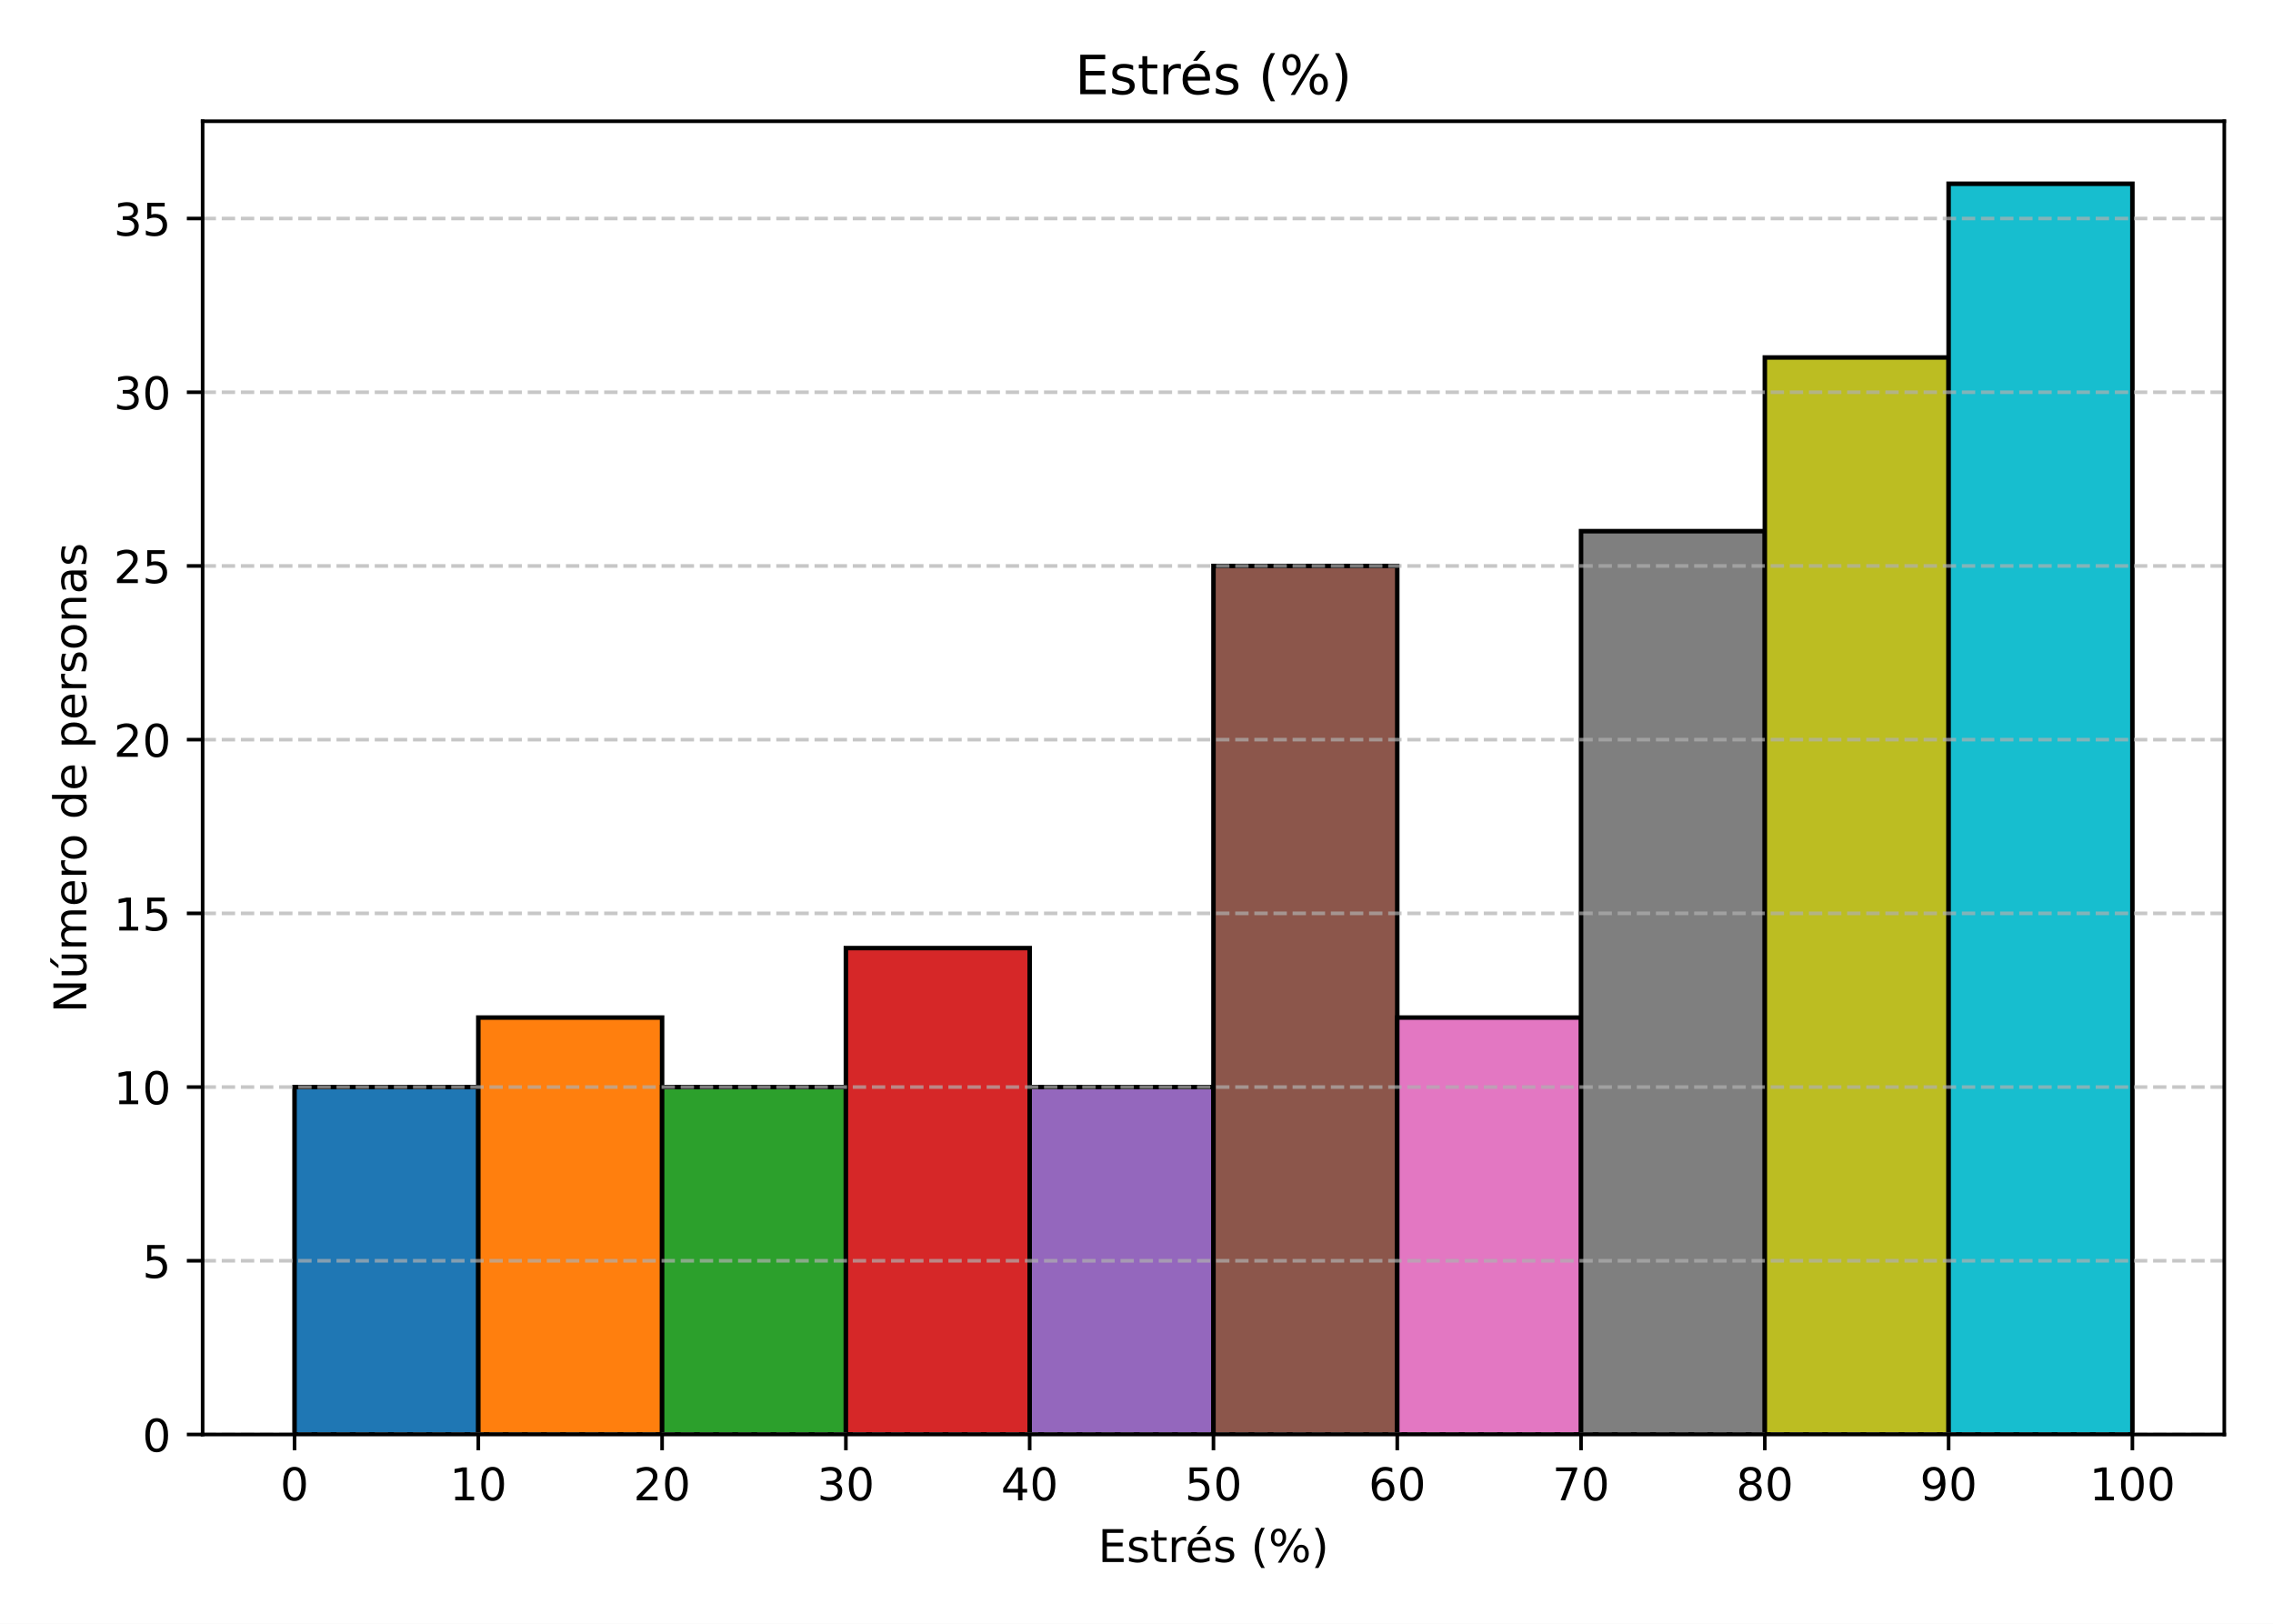
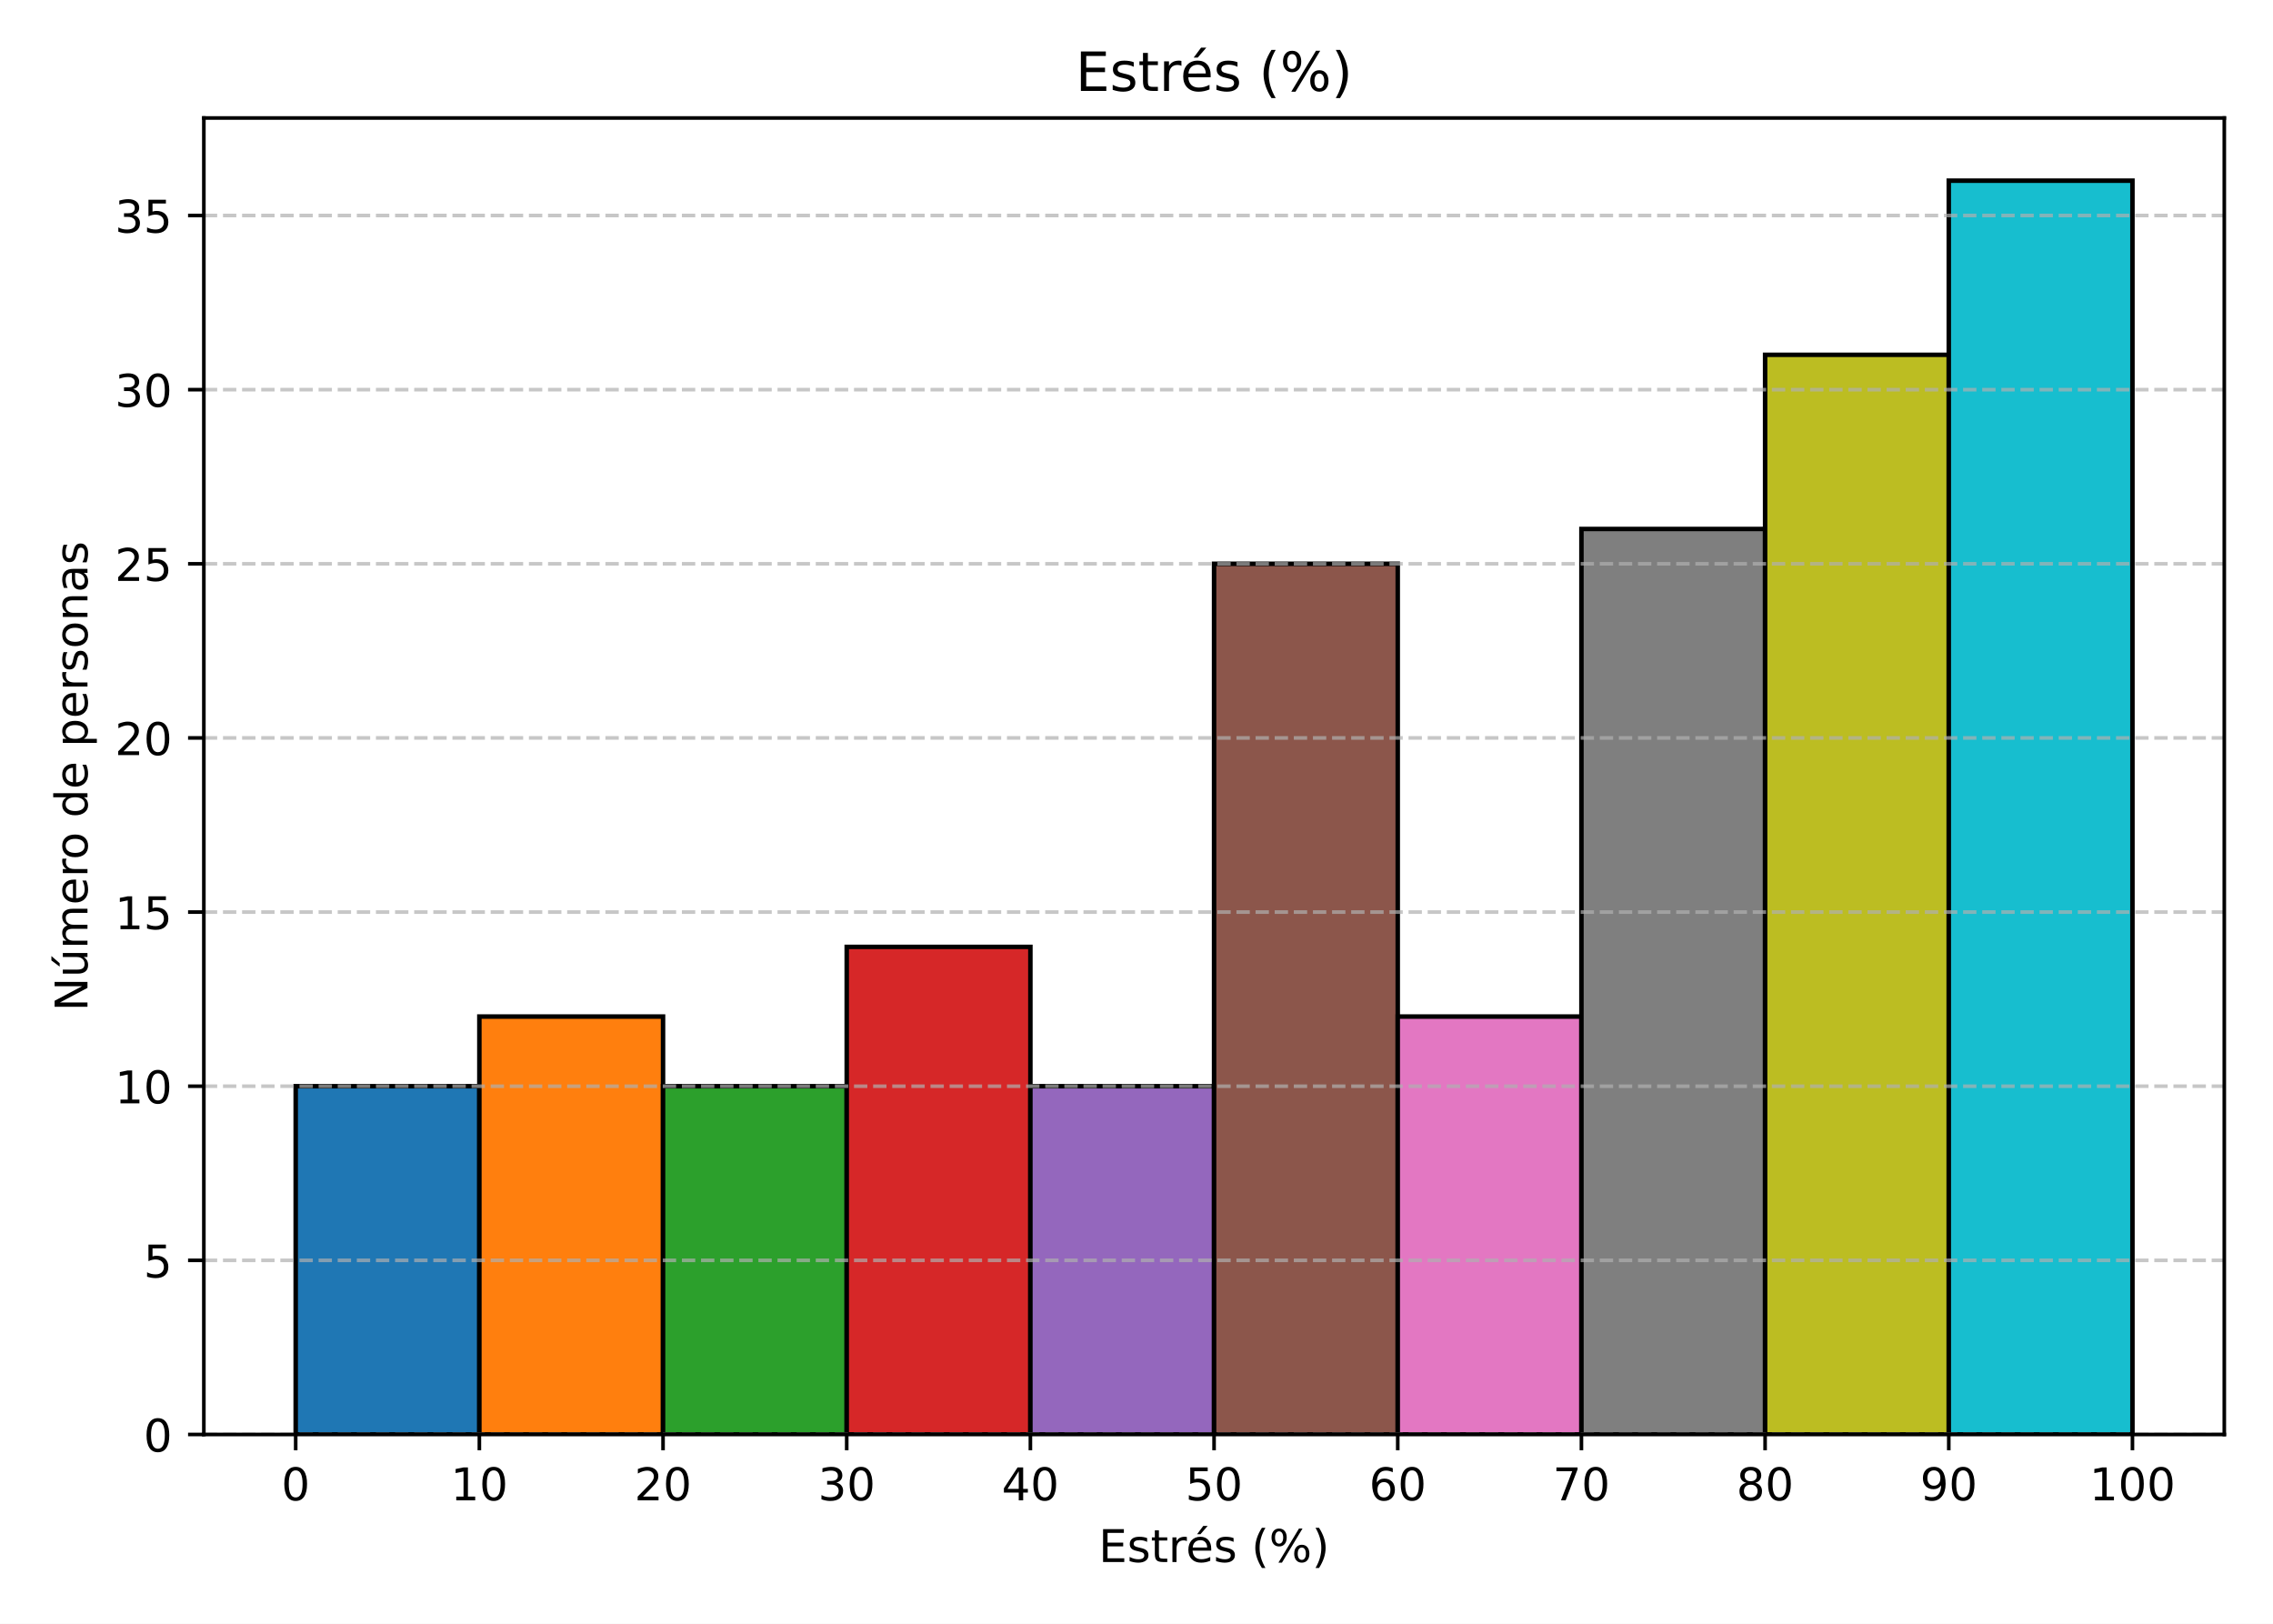
<svg xmlns="http://www.w3.org/2000/svg" xmlns:xlink="http://www.w3.org/1999/xlink" width="504pt" height="360pt" viewBox="0 0 504 360" version="1.1">
  <defs>
    <style type="text/css">*{stroke-linejoin: round; stroke-linecap: butt}</style>
  </defs>
  <g id="figure_1">
    <g id="patch_1">
      <path d="M 0 360  L 504 360  L 504 0  L 0 0  z " style="fill: #ffffff" />
    </g>
    <g id="axes_1">
      <g id="patch_2">
-         <path d="M 44.93 318.04  L 493.2 318.04  L 493.2 26.88  L 44.93 26.88  z " style="fill: #ffffff" />
+         <path d="M 45.2 318.04  L 493.2 318.04  L 493.2 26.16  L 45.2 26.16  z " style="fill: #ffffff" />
      </g>
      <g id="patch_3">
-         <path d="M 65.306 318.04  L 106.058 318.04  L 106.058 241.014  L 65.306 241.014  z " clip-path="url(#p847add28f1)" style="fill: #1f77b4; stroke: #000000; stroke-linejoin: miter" />
+         <path d="M 65.564 318.04  L 106.291 318.04  L 106.291 240.823  L 65.564 240.823  z " clip-path="url(#p41a5445c07)" style="fill: #1f77b4; stroke: #000000; stroke-linejoin: miter" />
      </g>
      <g id="patch_4">
-         <path d="M 106.058 318.04  L 146.81 318.04  L 146.81 225.608  L 106.058 225.608  z " clip-path="url(#p847add28f1)" style="fill: #ff7f0e; stroke: #000000; stroke-linejoin: miter" />
+         <path d="M 106.291 318.04  L 147.018 318.04  L 147.018 225.38  L 106.291 225.38  z " clip-path="url(#p41a5445c07)" style="fill: #ff7f0e; stroke: #000000; stroke-linejoin: miter" />
      </g>
      <g id="patch_5">
-         <path d="M 146.81 318.04  L 187.561 318.04  L 187.561 241.014  L 146.81 241.014  z " clip-path="url(#p847add28f1)" style="fill: #2ca02c; stroke: #000000; stroke-linejoin: miter" />
+         <path d="M 147.018 318.04  L 187.745 318.04  L 187.745 240.823  L 147.018 240.823  z " clip-path="url(#p41a5445c07)" style="fill: #2ca02c; stroke: #000000; stroke-linejoin: miter" />
      </g>
      <g id="patch_6">
-         <path d="M 187.561 318.04  L 228.313 318.04  L 228.313 210.203  L 187.561 210.203  z " clip-path="url(#p847add28f1)" style="fill: #d62728; stroke: #000000; stroke-linejoin: miter" />
+         <path d="M 187.745 318.04  L 228.473 318.04  L 228.473 209.936  L 187.745 209.936  z " clip-path="url(#p41a5445c07)" style="fill: #d62728; stroke: #000000; stroke-linejoin: miter" />
      </g>
      <g id="patch_7">
-         <path d="M 228.313 318.04  L 269.065 318.04  L 269.065 241.014  L 228.313 241.014  z " clip-path="url(#p847add28f1)" style="fill: #9467bd; stroke: #000000; stroke-linejoin: miter" />
+         <path d="M 228.473 318.04  L 269.2 318.04  L 269.2 240.823  L 228.473 240.823  z " clip-path="url(#p41a5445c07)" style="fill: #9467bd; stroke: #000000; stroke-linejoin: miter" />
      </g>
      <g id="patch_8">
-         <path d="M 269.065 318.04  L 309.817 318.04  L 309.817 125.474  L 269.065 125.474  z " clip-path="url(#p847add28f1)" style="fill: #8c564b; stroke: #000000; stroke-linejoin: miter" />
+         <path d="M 269.2 318.04  L 309.927 318.04  L 309.927 124.998  L 269.2 124.998  z " clip-path="url(#p41a5445c07)" style="fill: #8c564b; stroke: #000000; stroke-linejoin: miter" />
      </g>
      <g id="patch_9">
-         <path d="M 309.817 318.04  L 350.569 318.04  L 350.569 225.608  L 309.817 225.608  z " clip-path="url(#p847add28f1)" style="fill: #e377c2; stroke: #000000; stroke-linejoin: miter" />
+         <path d="M 309.927 318.04  L 350.655 318.04  L 350.655 225.38  L 309.927 225.38  z " clip-path="url(#p41a5445c07)" style="fill: #e377c2; stroke: #000000; stroke-linejoin: miter" />
      </g>
      <g id="patch_10">
-         <path d="M 350.569 318.04  L 391.32 318.04  L 391.32 117.771  L 350.569 117.771  z " clip-path="url(#p847add28f1)" style="fill: #7f7f7f; stroke: #000000; stroke-linejoin: miter" />
+         <path d="M 350.655 318.04  L 391.382 318.04  L 391.382 117.276  L 350.655 117.276  z " clip-path="url(#p41a5445c07)" style="fill: #7f7f7f; stroke: #000000; stroke-linejoin: miter" />
      </g>
      <g id="patch_11">
-         <path d="M 391.32 318.04  L 432.072 318.04  L 432.072 79.258  L 391.32 79.258  z " clip-path="url(#p847add28f1)" style="fill: #bcbd22; stroke: #000000; stroke-linejoin: miter" />
+         <path d="M 391.382 318.04  L 432.109 318.04  L 432.109 78.668  L 391.382 78.668  z " clip-path="url(#p41a5445c07)" style="fill: #bcbd22; stroke: #000000; stroke-linejoin: miter" />
      </g>
      <g id="patch_12">
-         <path d="M 432.072 318.04  L 472.824 318.04  L 472.824 40.745  L 432.072 40.745  z " clip-path="url(#p847add28f1)" style="fill: #17becf; stroke: #000000; stroke-linejoin: miter" />
+         <path d="M 432.109 318.04  L 472.836 318.04  L 472.836 40.059  L 432.109 40.059  z " clip-path="url(#p41a5445c07)" style="fill: #17becf; stroke: #000000; stroke-linejoin: miter" />
      </g>
      <g id="matplotlib.axis_1">
        <g id="xtick_1">
          <g id="line2d_1">
            <defs>
-               <path id="m9e6d6c3e31" d="M 0 0  L 0 3.5  " style="stroke: #000000; stroke-width: 0.8" />
+               <path id="mbd2d513975" d="M 0 0  L 0 3.5  " style="stroke: #000000; stroke-width: 0.8" />
            </defs>
            <g>
-               <use xlink:href="#m9e6d6c3e31" x="65.306" y="318.04" style="stroke: #000000; stroke-width: 0.8" />
+               <use xlink:href="#mbd2d513975" x="65.564" y="318.04" style="stroke: #000000; stroke-width: 0.8" />
            </g>
          </g>
          <g id="text_1">
-             <g transform="translate(62.12466 332.6384) scale(0.1 -0.1)">
+             <g transform="translate(62.38239 332.6384) scale(0.1 -0.1)">
              <defs>
                <path id="DejaVuSans-30" d="M 2034 4250  Q 1547 4250 1301 3770  Q 1056 3291 1056 2328  Q 1056 1369 1301 889  Q 1547 409 2034 409  Q 2525 409 2770 889  Q 3016 1369 3016 2328  Q 3016 3291 2770 3770  Q 2525 4250 2034 4250  z M 2034 4750  Q 2819 4750 3233 4129  Q 3647 3509 3647 2328  Q 3647 1150 3233 529  Q 2819 -91 2034 -91  Q 1250 -91 836 529  Q 422 1150 422 2328  Q 422 3509 836 4129  Q 1250 4750 2034 4750  z " transform="scale(0.015625)" />
              </defs>
              <use xlink:href="#DejaVuSans-30" />
            </g>
          </g>
        </g>
        <g id="xtick_2">
          <g id="line2d_2">
            <g>
-               <use xlink:href="#m9e6d6c3e31" x="106.058" y="318.04" style="stroke: #000000; stroke-width: 0.8" />
+               <use xlink:href="#mbd2d513975" x="106.291" y="318.04" style="stroke: #000000; stroke-width: 0.8" />
            </g>
          </g>
          <g id="text_2">
-             <g transform="translate(99.69523 332.6384) scale(0.1 -0.1)">
+             <g transform="translate(99.92841 332.6384) scale(0.1 -0.1)">
              <defs>
                <path id="DejaVuSans-31" d="M 794 531  L 1825 531  L 1825 4091  L 703 3866  L 703 4441  L 1819 4666  L 2450 4666  L 2450 531  L 3481 531  L 3481 0  L 794 0  L 794 531  z " transform="scale(0.015625)" />
              </defs>
              <use xlink:href="#DejaVuSans-31" />
-               <use xlink:href="#DejaVuSans-30" transform="translate(63.62305 0)" />
+               <use xlink:href="#DejaVuSans-30" x="63.623" />
            </g>
          </g>
        </g>
        <g id="xtick_3">
          <g id="line2d_3">
            <g>
-               <use xlink:href="#m9e6d6c3e31" x="146.81" y="318.04" style="stroke: #000000; stroke-width: 0.8" />
+               <use xlink:href="#mbd2d513975" x="147.018" y="318.04" style="stroke: #000000; stroke-width: 0.8" />
            </g>
          </g>
          <g id="text_3">
-             <g transform="translate(140.447 332.6384) scale(0.1 -0.1)">
+             <g transform="translate(140.6557 332.6384) scale(0.1 -0.1)">
              <defs>
                <path id="DejaVuSans-32" d="M 1228 531  L 3431 531  L 3431 0  L 469 0  L 469 531  Q 828 903 1448 1529  Q 2069 2156 2228 2338  Q 2531 2678 2651 2914  Q 2772 3150 2772 3378  Q 2772 3750 2511 3984  Q 2250 4219 1831 4219  Q 1534 4219 1204 4116  Q 875 4013 500 3803  L 500 4441  Q 881 4594 1212 4672  Q 1544 4750 1819 4750  Q 2544 4750 2975 4387  Q 3406 4025 3406 3419  Q 3406 3131 3298 2873  Q 3191 2616 2906 2266  Q 2828 2175 2409 1742  Q 1991 1309 1228 531  z " transform="scale(0.015625)" />
              </defs>
              <use xlink:href="#DejaVuSans-32" />
-               <use xlink:href="#DejaVuSans-30" transform="translate(63.62305 0)" />
+               <use xlink:href="#DejaVuSans-30" x="63.623" />
            </g>
          </g>
        </g>
        <g id="xtick_4">
          <g id="line2d_4">
            <g>
-               <use xlink:href="#m9e6d6c3e31" x="187.561" y="318.04" style="stroke: #000000; stroke-width: 0.8" />
+               <use xlink:href="#mbd2d513975" x="187.745" y="318.04" style="stroke: #000000; stroke-width: 0.8" />
            </g>
          </g>
          <g id="text_4">
-             <g transform="translate(181.1989 332.6384) scale(0.1 -0.1)">
+             <g transform="translate(181.383 332.6384) scale(0.1 -0.1)">
              <defs>
                <path id="DejaVuSans-33" d="M 2597 2516  Q 3050 2419 3304 2112  Q 3559 1806 3559 1356  Q 3559 666 3084 287  Q 2609 -91 1734 -91  Q 1441 -91 1130 -33  Q 819 25 488 141  L 488 750  Q 750 597 1062 519  Q 1375 441 1716 441  Q 2309 441 2620 675  Q 2931 909 2931 1356  Q 2931 1769 2642 2001  Q 2353 2234 1838 2234  L 1294 2234  L 1294 2753  L 1863 2753  Q 2328 2753 2575 2939  Q 2822 3125 2822 3475  Q 2822 3834 2567 4026  Q 2313 4219 1838 4219  Q 1578 4219 1281 4162  Q 984 4106 628 3988  L 628 4550  Q 988 4650 1302 4700  Q 1616 4750 1894 4750  Q 2613 4750 3031 4423  Q 3450 4097 3450 3541  Q 3450 3153 3228 2886  Q 3006 2619 2597 2516  z " transform="scale(0.015625)" />
              </defs>
              <use xlink:href="#DejaVuSans-33" />
-               <use xlink:href="#DejaVuSans-30" transform="translate(63.62305 0)" />
+               <use xlink:href="#DejaVuSans-30" x="63.623" />
            </g>
          </g>
        </g>
        <g id="xtick_5">
          <g id="line2d_5">
            <g>
-               <use xlink:href="#m9e6d6c3e31" x="228.313" y="318.04" style="stroke: #000000; stroke-width: 0.8" />
+               <use xlink:href="#mbd2d513975" x="228.473" y="318.04" style="stroke: #000000; stroke-width: 0.8" />
            </g>
          </g>
          <g id="text_5">
-             <g transform="translate(221.9507 332.6384) scale(0.1 -0.1)">
+             <g transform="translate(222.1102 332.6384) scale(0.1 -0.1)">
              <defs>
                <path id="DejaVuSans-34" d="M 2419 4116  L 825 1625  L 2419 1625  L 2419 4116  z M 2253 4666  L 3047 4666  L 3047 1625  L 3713 1625  L 3713 1100  L 3047 1100  L 3047 0  L 2419 0  L 2419 1100  L 313 1100  L 313 1709  L 2253 4666  z " transform="scale(0.015625)" />
              </defs>
              <use xlink:href="#DejaVuSans-34" />
-               <use xlink:href="#DejaVuSans-30" transform="translate(63.62305 0)" />
+               <use xlink:href="#DejaVuSans-30" x="63.623" />
            </g>
          </g>
        </g>
        <g id="xtick_6">
          <g id="line2d_6">
            <g>
-               <use xlink:href="#m9e6d6c3e31" x="269.065" y="318.04" style="stroke: #000000; stroke-width: 0.8" />
+               <use xlink:href="#mbd2d513975" x="269.2" y="318.04" style="stroke: #000000; stroke-width: 0.8" />
            </g>
          </g>
          <g id="text_6">
-             <g transform="translate(262.7025 332.6384) scale(0.1 -0.1)">
+             <g transform="translate(262.8375 332.6384) scale(0.1 -0.1)">
              <defs>
                <path id="DejaVuSans-35" d="M 691 4666  L 3169 4666  L 3169 4134  L 1269 4134  L 1269 2991  Q 1406 3038 1543 3061  Q 1681 3084 1819 3084  Q 2600 3084 3056 2656  Q 3513 2228 3513 1497  Q 3513 744 3044 326  Q 2575 -91 1722 -91  Q 1428 -91 1123 -41  Q 819 9 494 109  L 494 744  Q 775 591 1075 516  Q 1375 441 1709 441  Q 2250 441 2565 725  Q 2881 1009 2881 1497  Q 2881 1984 2565 2268  Q 2250 2553 1709 2553  Q 1456 2553 1204 2497  Q 953 2441 691 2322  L 691 4666  z " transform="scale(0.015625)" />
              </defs>
              <use xlink:href="#DejaVuSans-35" />
-               <use xlink:href="#DejaVuSans-30" transform="translate(63.62305 0)" />
+               <use xlink:href="#DejaVuSans-30" x="63.623" />
            </g>
          </g>
        </g>
        <g id="xtick_7">
          <g id="line2d_7">
            <g>
-               <use xlink:href="#m9e6d6c3e31" x="309.817" y="318.04" style="stroke: #000000; stroke-width: 0.8" />
+               <use xlink:href="#mbd2d513975" x="309.927" y="318.04" style="stroke: #000000; stroke-width: 0.8" />
            </g>
          </g>
          <g id="text_7">
-             <g transform="translate(303.4543 332.6384) scale(0.1 -0.1)">
+             <g transform="translate(303.5648 332.6384) scale(0.1 -0.1)">
              <defs>
                <path id="DejaVuSans-36" d="M 2113 2584  Q 1688 2584 1439 2293  Q 1191 2003 1191 1497  Q 1191 994 1439 701  Q 1688 409 2113 409  Q 2538 409 2786 701  Q 3034 994 3034 1497  Q 3034 2003 2786 2293  Q 2538 2584 2113 2584  z M 3366 4563  L 3366 3988  Q 3128 4100 2886 4159  Q 2644 4219 2406 4219  Q 1781 4219 1451 3797  Q 1122 3375 1075 2522  Q 1259 2794 1537 2939  Q 1816 3084 2150 3084  Q 2853 3084 3261 2657  Q 3669 2231 3669 1497  Q 3669 778 3244 343  Q 2819 -91 2113 -91  Q 1303 -91 875 529  Q 447 1150 447 2328  Q 447 3434 972 4092  Q 1497 4750 2381 4750  Q 2619 4750 2861 4703  Q 3103 4656 3366 4563  z " transform="scale(0.015625)" />
              </defs>
              <use xlink:href="#DejaVuSans-36" />
-               <use xlink:href="#DejaVuSans-30" transform="translate(63.62305 0)" />
+               <use xlink:href="#DejaVuSans-30" x="63.623" />
            </g>
          </g>
        </g>
        <g id="xtick_8">
          <g id="line2d_8">
            <g>
-               <use xlink:href="#m9e6d6c3e31" x="350.569" y="318.04" style="stroke: #000000; stroke-width: 0.8" />
+               <use xlink:href="#mbd2d513975" x="350.655" y="318.04" style="stroke: #000000; stroke-width: 0.8" />
            </g>
          </g>
          <g id="text_8">
-             <g transform="translate(344.2061 332.6384) scale(0.1 -0.1)">
+             <g transform="translate(344.292 332.6384) scale(0.1 -0.1)">
              <defs>
                <path id="DejaVuSans-37" d="M 525 4666  L 3525 4666  L 3525 4397  L 1831 0  L 1172 0  L 2766 4134  L 525 4134  L 525 4666  z " transform="scale(0.015625)" />
              </defs>
              <use xlink:href="#DejaVuSans-37" />
-               <use xlink:href="#DejaVuSans-30" transform="translate(63.62305 0)" />
+               <use xlink:href="#DejaVuSans-30" x="63.623" />
            </g>
          </g>
        </g>
        <g id="xtick_9">
          <g id="line2d_9">
            <g>
-               <use xlink:href="#m9e6d6c3e31" x="391.32" y="318.04" style="stroke: #000000; stroke-width: 0.8" />
+               <use xlink:href="#mbd2d513975" x="391.382" y="318.04" style="stroke: #000000; stroke-width: 0.8" />
            </g>
          </g>
          <g id="text_9">
-             <g transform="translate(384.958 332.6384) scale(0.1 -0.1)">
+             <g transform="translate(385.0193 332.6384) scale(0.1 -0.1)">
              <defs>
                <path id="DejaVuSans-38" d="M 2034 2216  Q 1584 2216 1326 1975  Q 1069 1734 1069 1313  Q 1069 891 1326 650  Q 1584 409 2034 409  Q 2484 409 2743 651  Q 3003 894 3003 1313  Q 3003 1734 2745 1975  Q 2488 2216 2034 2216  z M 1403 2484  Q 997 2584 770 2862  Q 544 3141 544 3541  Q 544 4100 942 4425  Q 1341 4750 2034 4750  Q 2731 4750 3128 4425  Q 3525 4100 3525 3541  Q 3525 3141 3298 2862  Q 3072 2584 2669 2484  Q 3125 2378 3379 2068  Q 3634 1759 3634 1313  Q 3634 634 3220 271  Q 2806 -91 2034 -91  Q 1263 -91 848 271  Q 434 634 434 1313  Q 434 1759 690 2068  Q 947 2378 1403 2484  z M 1172 3481  Q 1172 3119 1398 2916  Q 1625 2713 2034 2713  Q 2441 2713 2670 2916  Q 2900 3119 2900 3481  Q 2900 3844 2670 4047  Q 2441 4250 2034 4250  Q 1625 4250 1398 4047  Q 1172 3844 1172 3481  z " transform="scale(0.015625)" />
              </defs>
              <use xlink:href="#DejaVuSans-38" />
-               <use xlink:href="#DejaVuSans-30" transform="translate(63.62305 0)" />
+               <use xlink:href="#DejaVuSans-30" x="63.623" />
            </g>
          </g>
        </g>
        <g id="xtick_10">
          <g id="line2d_10">
            <g>
-               <use xlink:href="#m9e6d6c3e31" x="432.072" y="318.04" style="stroke: #000000; stroke-width: 0.8" />
+               <use xlink:href="#mbd2d513975" x="432.109" y="318.04" style="stroke: #000000; stroke-width: 0.8" />
            </g>
          </g>
          <g id="text_10">
-             <g transform="translate(425.7098 332.6384) scale(0.1 -0.1)">
+             <g transform="translate(425.7466 332.6384) scale(0.1 -0.1)">
              <defs>
                <path id="DejaVuSans-39" d="M 703 97  L 703 672  Q 941 559 1184 500  Q 1428 441 1663 441  Q 2288 441 2617 861  Q 2947 1281 2994 2138  Q 2813 1869 2534 1725  Q 2256 1581 1919 1581  Q 1219 1581 811 2004  Q 403 2428 403 3163  Q 403 3881 828 4315  Q 1253 4750 1959 4750  Q 2769 4750 3195 4129  Q 3622 3509 3622 2328  Q 3622 1225 3098 567  Q 2575 -91 1691 -91  Q 1453 -91 1209 -44  Q 966 3 703 97  z M 1959 2075  Q 2384 2075 2632 2365  Q 2881 2656 2881 3163  Q 2881 3666 2632 3958  Q 2384 4250 1959 4250  Q 1534 4250 1286 3958  Q 1038 3666 1038 3163  Q 1038 2656 1286 2365  Q 1534 2075 1959 2075  z " transform="scale(0.015625)" />
              </defs>
              <use xlink:href="#DejaVuSans-39" />
-               <use xlink:href="#DejaVuSans-30" transform="translate(63.62305 0)" />
+               <use xlink:href="#DejaVuSans-30" x="63.623" />
            </g>
          </g>
        </g>
        <g id="xtick_11">
          <g id="line2d_11">
            <g>
-               <use xlink:href="#m9e6d6c3e31" x="472.824" y="318.04" style="stroke: #000000; stroke-width: 0.8" />
+               <use xlink:href="#mbd2d513975" x="472.836" y="318.04" style="stroke: #000000; stroke-width: 0.8" />
            </g>
          </g>
          <g id="text_11">
-             <g transform="translate(463.2803 332.6384) scale(0.1 -0.1)">
+             <g transform="translate(463.2926 332.6384) scale(0.1 -0.1)">
              <use xlink:href="#DejaVuSans-31" />
-               <use xlink:href="#DejaVuSans-30" transform="translate(63.62305 0)" />
-               <use xlink:href="#DejaVuSans-30" transform="translate(127.2461 0)" />
+               <use xlink:href="#DejaVuSans-30" x="63.623" />
+               <use xlink:href="#DejaVuSans-30" x="127.246" />
            </g>
          </g>
        </g>
        <g id="text_12">
-           <g transform="translate(243.4752 346.3166) scale(0.1 -0.1)">
+           <g transform="translate(243.6102 346.3166) scale(0.1 -0.1)">
            <defs>
              <path id="DejaVuSans-45" d="M 628 4666  L 3578 4666  L 3578 4134  L 1259 4134  L 1259 2753  L 3481 2753  L 3481 2222  L 1259 2222  L 1259 531  L 3634 531  L 3634 0  L 628 0  L 628 4666  z " transform="scale(0.015625)" />
              <path id="DejaVuSans-73" d="M 2834 3397  L 2834 2853  Q 2591 2978 2328 3040  Q 2066 3103 1784 3103  Q 1356 3103 1142 2972  Q 928 2841 928 2578  Q 928 2378 1081 2264  Q 1234 2150 1697 2047  L 1894 2003  Q 2506 1872 2764 1633  Q 3022 1394 3022 966  Q 3022 478 2636 193  Q 2250 -91 1575 -91  Q 1294 -91 989 -36  Q 684 19 347 128  L 347 722  Q 666 556 975 473  Q 1284 391 1588 391  Q 1994 391 2212 530  Q 2431 669 2431 922  Q 2431 1156 2273 1281  Q 2116 1406 1581 1522  L 1381 1569  Q 847 1681 609 1914  Q 372 2147 372 2553  Q 372 3047 722 3315  Q 1072 3584 1716 3584  Q 2034 3584 2315 3537  Q 2597 3491 2834 3397  z " transform="scale(0.015625)" />
              <path id="DejaVuSans-74" d="M 1172 4494  L 1172 3500  L 2356 3500  L 2356 3053  L 1172 3053  L 1172 1153  Q 1172 725 1289 603  Q 1406 481 1766 481  L 2356 481  L 2356 0  L 1766 0  Q 1100 0 847 248  Q 594 497 594 1153  L 594 3053  L 172 3053  L 172 3500  L 594 3500  L 594 4494  L 1172 4494  z " transform="scale(0.015625)" />
              <path id="DejaVuSans-72" d="M 2631 2963  Q 2534 3019 2420 3045  Q 2306 3072 2169 3072  Q 1681 3072 1420 2755  Q 1159 2438 1159 1844  L 1159 0  L 581 0  L 581 3500  L 1159 3500  L 1159 2956  Q 1341 3275 1631 3429  Q 1922 3584 2338 3584  Q 2397 3584 2469 3576  Q 2541 3569 2628 3553  L 2631 2963  z " transform="scale(0.015625)" />
              <path id="DejaVuSans-e9" d="M 3597 1894  L 3597 1613  L 953 1613  Q 991 1019 1311 708  Q 1631 397 2203 397  Q 2534 397 2845 478  Q 3156 559 3463 722  L 3463 178  Q 3153 47 2828 -22  Q 2503 -91 2169 -91  Q 1331 -91 842 396  Q 353 884 353 1716  Q 353 2575 817 3079  Q 1281 3584 2069 3584  Q 2775 3584 3186 3129  Q 3597 2675 3597 1894  z M 3022 2063  Q 3016 2534 2758 2815  Q 2500 3097 2075 3097  Q 1594 3097 1305 2825  Q 1016 2553 972 2059  L 3022 2063  z M 2466 5119  L 3088 5119  L 2070 3944  L 1591 3944  L 2466 5119  z " transform="scale(0.015625)" />
              <path id="DejaVuSans-20" transform="scale(0.015625)" />
              <path id="DejaVuSans-28" d="M 1984 4856  Q 1566 4138 1362 3434  Q 1159 2731 1159 2009  Q 1159 1288 1364 580  Q 1569 -128 1984 -844  L 1484 -844  Q 1016 -109 783 600  Q 550 1309 550 2009  Q 550 2706 781 3412  Q 1013 4119 1484 4856  L 1984 4856  z " transform="scale(0.015625)" />
              <path id="DejaVuSans-25" d="M 4653 2053  Q 4381 2053 4226 1822  Q 4072 1591 4072 1178  Q 4072 772 4226 539  Q 4381 306 4653 306  Q 4919 306 5073 539  Q 5228 772 5228 1178  Q 5228 1588 5073 1820  Q 4919 2053 4653 2053  z M 4653 2450  Q 5147 2450 5437 2106  Q 5728 1763 5728 1178  Q 5728 594 5436 251  Q 5144 -91 4653 -91  Q 4153 -91 3862 251  Q 3572 594 3572 1178  Q 3572 1766 3864 2108  Q 4156 2450 4653 2450  z M 1428 4353  Q 1159 4353 1004 4120  Q 850 3888 850 3481  Q 850 3069 1003 2837  Q 1156 2606 1428 2606  Q 1700 2606 1854 2837  Q 2009 3069 2009 3481  Q 2009 3884 1853 4118  Q 1697 4353 1428 4353  z M 4250 4750  L 4750 4750  L 1831 -91  L 1331 -91  L 4250 4750  z M 1428 4750  Q 1922 4750 2215 4408  Q 2509 4066 2509 3481  Q 2509 2891 2217 2550  Q 1925 2209 1428 2209  Q 931 2209 642 2551  Q 353 2894 353 3481  Q 353 4063 643 4406  Q 934 4750 1428 4750  z " transform="scale(0.015625)" />
              <path id="DejaVuSans-29" d="M 513 4856  L 1013 4856  Q 1481 4119 1714 3412  Q 1947 2706 1947 2009  Q 1947 1309 1714 600  Q 1481 -109 1013 -844  L 513 -844  Q 928 -128 1133 580  Q 1338 1288 1338 2009  Q 1338 2731 1133 3434  Q 928 4138 513 4856  z " transform="scale(0.015625)" />
            </defs>
            <use xlink:href="#DejaVuSans-45" />
-             <use xlink:href="#DejaVuSans-73" transform="translate(63.18359 0)" />
-             <use xlink:href="#DejaVuSans-74" transform="translate(115.2832 0)" />
-             <use xlink:href="#DejaVuSans-72" transform="translate(154.4922 0)" />
-             <use xlink:href="#DejaVuSans-e9" transform="translate(193.3555 0)" />
-             <use xlink:href="#DejaVuSans-73" transform="translate(254.8789 0)" />
-             <use xlink:href="#DejaVuSans-20" transform="translate(306.9785 0)" />
-             <use xlink:href="#DejaVuSans-28" transform="translate(338.7656 0)" />
-             <use xlink:href="#DejaVuSans-25" transform="translate(377.7793 0)" />
-             <use xlink:href="#DejaVuSans-29" transform="translate(472.7988 0)" />
+             <use xlink:href="#DejaVuSans-73" x="63.184" />
+             <use xlink:href="#DejaVuSans-74" x="115.283" />
+             <use xlink:href="#DejaVuSans-72" x="154.492" />
+             <use xlink:href="#DejaVuSans-e9" x="193.355" />
+             <use xlink:href="#DejaVuSans-73" x="254.879" />
+             <use xlink:href="#DejaVuSans-20" x="306.979" />
+             <use xlink:href="#DejaVuSans-28" x="338.766" />
+             <use xlink:href="#DejaVuSans-25" x="377.779" />
+             <use xlink:href="#DejaVuSans-29" x="472.799" />
          </g>
        </g>
      </g>
      <g id="matplotlib.axis_2">
        <g id="ytick_1">
          <g id="line2d_12">
-             <path d="M 44.93 318.04  L 493.2 318.04  " clip-path="url(#p847add28f1)" style="fill: none; stroke-dasharray: 2.96,1.28; stroke-dashoffset: 0; stroke: #b0b0b0; stroke-opacity: 0.7; stroke-width: 0.8" />
+             <path d="M 45.2 318.04  L 493.2 318.04  " clip-path="url(#p41a5445c07)" style="fill: none; stroke-dasharray: 2.96,1.28; stroke-dashoffset: 0; stroke: #b0b0b0; stroke-opacity: 0.7; stroke-width: 0.8" />
          </g>
          <g id="line2d_13">
            <defs>
-               <path id="mf08db671a3" d="M 0 0  L -3.5 0  " style="stroke: #000000; stroke-width: 0.8" />
+               <path id="m8d8f6326fd" d="M 0 0  L -3.5 0  " style="stroke: #000000; stroke-width: 0.8" />
            </defs>
            <g>
-               <use xlink:href="#mf08db671a3" x="44.93" y="318.04" style="stroke: #000000; stroke-width: 0.8" />
+               <use xlink:href="#m8d8f6326fd" x="45.2" y="318.04" style="stroke: #000000; stroke-width: 0.8" />
            </g>
          </g>
          <g id="text_13">
-             <g transform="translate(31.5675 321.8392) scale(0.1 -0.1)">
+             <g transform="translate(31.8375 321.8392) scale(0.1 -0.1)">
              <use xlink:href="#DejaVuSans-30" />
            </g>
          </g>
        </g>
        <g id="ytick_2">
          <g id="line2d_14">
-             <path d="M 44.93 279.527  L 493.2 279.527  " clip-path="url(#p847add28f1)" style="fill: none; stroke-dasharray: 2.96,1.28; stroke-dashoffset: 0; stroke: #b0b0b0; stroke-opacity: 0.7; stroke-width: 0.8" />
+             <path d="M 45.2 279.432  L 493.2 279.432  " clip-path="url(#p41a5445c07)" style="fill: none; stroke-dasharray: 2.96,1.28; stroke-dashoffset: 0; stroke: #b0b0b0; stroke-opacity: 0.7; stroke-width: 0.8" />
          </g>
          <g id="line2d_15">
            <g>
-               <use xlink:href="#mf08db671a3" x="44.93" y="279.527" style="stroke: #000000; stroke-width: 0.8" />
+               <use xlink:href="#m8d8f6326fd" x="45.2" y="279.432" style="stroke: #000000; stroke-width: 0.8" />
            </g>
          </g>
          <g id="text_14">
-             <g transform="translate(31.5675 283.326) scale(0.1 -0.1)">
+             <g transform="translate(31.8375 283.2308) scale(0.1 -0.1)">
              <use xlink:href="#DejaVuSans-35" />
            </g>
          </g>
        </g>
        <g id="ytick_3">
          <g id="line2d_16">
-             <path d="M 44.93 241.014  L 493.2 241.014  " clip-path="url(#p847add28f1)" style="fill: none; stroke-dasharray: 2.96,1.28; stroke-dashoffset: 0; stroke: #b0b0b0; stroke-opacity: 0.7; stroke-width: 0.8" />
+             <path d="M 45.2 240.823  L 493.2 240.823  " clip-path="url(#p41a5445c07)" style="fill: none; stroke-dasharray: 2.96,1.28; stroke-dashoffset: 0; stroke: #b0b0b0; stroke-opacity: 0.7; stroke-width: 0.8" />
          </g>
          <g id="line2d_17">
            <g>
-               <use xlink:href="#mf08db671a3" x="44.93" y="241.014" style="stroke: #000000; stroke-width: 0.8" />
+               <use xlink:href="#m8d8f6326fd" x="45.2" y="240.823" style="stroke: #000000; stroke-width: 0.8" />
            </g>
          </g>
          <g id="text_15">
-             <g transform="translate(25.205 244.8128) scale(0.1 -0.1)">
+             <g transform="translate(25.475 244.6223) scale(0.1 -0.1)">
              <use xlink:href="#DejaVuSans-31" />
-               <use xlink:href="#DejaVuSans-30" transform="translate(63.62305 0)" />
+               <use xlink:href="#DejaVuSans-30" x="63.623" />
            </g>
          </g>
        </g>
        <g id="ytick_4">
          <g id="line2d_18">
-             <path d="M 44.93 202.5  L 493.2 202.5  " clip-path="url(#p847add28f1)" style="fill: none; stroke-dasharray: 2.96,1.28; stroke-dashoffset: 0; stroke: #b0b0b0; stroke-opacity: 0.7; stroke-width: 0.8" />
+             <path d="M 45.2 202.215  L 493.2 202.215  " clip-path="url(#p41a5445c07)" style="fill: none; stroke-dasharray: 2.96,1.28; stroke-dashoffset: 0; stroke: #b0b0b0; stroke-opacity: 0.7; stroke-width: 0.8" />
          </g>
          <g id="line2d_19">
            <g>
-               <use xlink:href="#mf08db671a3" x="44.93" y="202.5" style="stroke: #000000; stroke-width: 0.8" />
+               <use xlink:href="#m8d8f6326fd" x="45.2" y="202.215" style="stroke: #000000; stroke-width: 0.8" />
            </g>
          </g>
          <g id="text_16">
-             <g transform="translate(25.205 206.2995) scale(0.1 -0.1)">
+             <g transform="translate(25.475 206.0138) scale(0.1 -0.1)">
              <use xlink:href="#DejaVuSans-31" />
-               <use xlink:href="#DejaVuSans-35" transform="translate(63.62305 0)" />
+               <use xlink:href="#DejaVuSans-35" x="63.623" />
            </g>
          </g>
        </g>
        <g id="ytick_5">
          <g id="line2d_20">
-             <path d="M 44.93 163.987  L 493.2 163.987  " clip-path="url(#p847add28f1)" style="fill: none; stroke-dasharray: 2.96,1.28; stroke-dashoffset: 0; stroke: #b0b0b0; stroke-opacity: 0.7; stroke-width: 0.8" />
+             <path d="M 45.2 163.606  L 493.2 163.606  " clip-path="url(#p41a5445c07)" style="fill: none; stroke-dasharray: 2.96,1.28; stroke-dashoffset: 0; stroke: #b0b0b0; stroke-opacity: 0.7; stroke-width: 0.8" />
          </g>
          <g id="line2d_21">
            <g>
-               <use xlink:href="#mf08db671a3" x="44.93" y="163.987" style="stroke: #000000; stroke-width: 0.8" />
+               <use xlink:href="#m8d8f6326fd" x="45.2" y="163.606" style="stroke: #000000; stroke-width: 0.8" />
            </g>
          </g>
          <g id="text_17">
-             <g transform="translate(25.205 167.7863) scale(0.1 -0.1)">
+             <g transform="translate(25.475 167.4054) scale(0.1 -0.1)">
              <use xlink:href="#DejaVuSans-32" />
-               <use xlink:href="#DejaVuSans-30" transform="translate(63.62305 0)" />
+               <use xlink:href="#DejaVuSans-30" x="63.623" />
            </g>
          </g>
        </g>
        <g id="ytick_6">
          <g id="line2d_22">
-             <path d="M 44.93 125.474  L 493.2 125.474  " clip-path="url(#p847add28f1)" style="fill: none; stroke-dasharray: 2.96,1.28; stroke-dashoffset: 0; stroke: #b0b0b0; stroke-opacity: 0.7; stroke-width: 0.8" />
+             <path d="M 45.2 124.998  L 493.2 124.998  " clip-path="url(#p41a5445c07)" style="fill: none; stroke-dasharray: 2.96,1.28; stroke-dashoffset: 0; stroke: #b0b0b0; stroke-opacity: 0.7; stroke-width: 0.8" />
          </g>
          <g id="line2d_23">
            <g>
-               <use xlink:href="#mf08db671a3" x="44.93" y="125.474" style="stroke: #000000; stroke-width: 0.8" />
+               <use xlink:href="#m8d8f6326fd" x="45.2" y="124.998" style="stroke: #000000; stroke-width: 0.8" />
            </g>
          </g>
          <g id="text_18">
-             <g transform="translate(25.205 129.2731) scale(0.1 -0.1)">
+             <g transform="translate(25.475 128.7969) scale(0.1 -0.1)">
              <use xlink:href="#DejaVuSans-32" />
-               <use xlink:href="#DejaVuSans-35" transform="translate(63.62305 0)" />
+               <use xlink:href="#DejaVuSans-35" x="63.623" />
            </g>
          </g>
        </g>
        <g id="ytick_7">
          <g id="line2d_24">
-             <path d="M 44.93 86.961  L 493.2 86.961  " clip-path="url(#p847add28f1)" style="fill: none; stroke-dasharray: 2.96,1.28; stroke-dashoffset: 0; stroke: #b0b0b0; stroke-opacity: 0.7; stroke-width: 0.8" />
+             <path d="M 45.2 86.389  L 493.2 86.389  " clip-path="url(#p41a5445c07)" style="fill: none; stroke-dasharray: 2.96,1.28; stroke-dashoffset: 0; stroke: #b0b0b0; stroke-opacity: 0.7; stroke-width: 0.8" />
          </g>
          <g id="line2d_25">
            <g>
-               <use xlink:href="#mf08db671a3" x="44.93" y="86.961" style="stroke: #000000; stroke-width: 0.8" />
+               <use xlink:href="#m8d8f6326fd" x="45.2" y="86.389" style="stroke: #000000; stroke-width: 0.8" />
            </g>
          </g>
          <g id="text_19">
-             <g transform="translate(25.205 90.75985) scale(0.1 -0.1)">
+             <g transform="translate(25.475 90.18842) scale(0.1 -0.1)">
              <use xlink:href="#DejaVuSans-33" />
-               <use xlink:href="#DejaVuSans-30" transform="translate(63.62305 0)" />
+               <use xlink:href="#DejaVuSans-30" x="63.623" />
            </g>
          </g>
        </g>
        <g id="ytick_8">
          <g id="line2d_26">
-             <path d="M 44.93 48.447  L 493.2 48.447  " clip-path="url(#p847add28f1)" style="fill: none; stroke-dasharray: 2.96,1.28; stroke-dashoffset: 0; stroke: #b0b0b0; stroke-opacity: 0.7; stroke-width: 0.8" />
+             <path d="M 45.2 47.781  L 493.2 47.781  " clip-path="url(#p41a5445c07)" style="fill: none; stroke-dasharray: 2.96,1.28; stroke-dashoffset: 0; stroke: #b0b0b0; stroke-opacity: 0.7; stroke-width: 0.8" />
          </g>
          <g id="line2d_27">
            <g>
-               <use xlink:href="#mf08db671a3" x="44.93" y="48.447" style="stroke: #000000; stroke-width: 0.8" />
+               <use xlink:href="#m8d8f6326fd" x="45.2" y="47.781" style="stroke: #000000; stroke-width: 0.8" />
            </g>
          </g>
          <g id="text_20">
-             <g transform="translate(25.205 52.24663) scale(0.1 -0.1)">
+             <g transform="translate(25.475 51.57996) scale(0.1 -0.1)">
              <use xlink:href="#DejaVuSans-33" />
-               <use xlink:href="#DejaVuSans-35" transform="translate(63.62305 0)" />
+               <use xlink:href="#DejaVuSans-35" x="63.623" />
            </g>
          </g>
        </g>
        <g id="text_21">
-           <g transform="translate(19.12531 224.5553) rotate(-90) scale(0.1 -0.1)">
+           <g transform="translate(19.39531 224.1953) rotate(-90) scale(0.1 -0.1)">
            <defs>
              <path id="DejaVuSans-4e" d="M 628 4666  L 1478 4666  L 3547 763  L 3547 4666  L 4159 4666  L 4159 0  L 3309 0  L 1241 3903  L 1241 0  L 628 0  L 628 4666  z " transform="scale(0.015625)" />
              <path id="DejaVuSans-fa" d="M 544 1381  L 544 3500  L 1119 3500  L 1119 1403  Q 1119 906 1312 657  Q 1506 409 1894 409  Q 2359 409 2629 706  Q 2900 1003 2900 1516  L 2900 3500  L 3475 3500  L 3475 0  L 2900 0  L 2900 538  Q 2691 219 2414 64  Q 2138 -91 1772 -91  Q 1169 -91 856 284  Q 544 659 544 1381  z M 1991 3584  L 1991 3584  z M 2418 5119  L 3040 5119  L 2022 3944  L 1543 3944  L 2418 5119  z " transform="scale(0.015625)" />
              <path id="DejaVuSans-6d" d="M 3328 2828  Q 3544 3216 3844 3400  Q 4144 3584 4550 3584  Q 5097 3584 5394 3201  Q 5691 2819 5691 2113  L 5691 0  L 5113 0  L 5113 2094  Q 5113 2597 4934 2840  Q 4756 3084 4391 3084  Q 3944 3084 3684 2787  Q 3425 2491 3425 1978  L 3425 0  L 2847 0  L 2847 2094  Q 2847 2600 2669 2842  Q 2491 3084 2119 3084  Q 1678 3084 1418 2786  Q 1159 2488 1159 1978  L 1159 0  L 581 0  L 581 3500  L 1159 3500  L 1159 2956  Q 1356 3278 1631 3431  Q 1906 3584 2284 3584  Q 2666 3584 2933 3390  Q 3200 3197 3328 2828  z " transform="scale(0.015625)" />
              <path id="DejaVuSans-65" d="M 3597 1894  L 3597 1613  L 953 1613  Q 991 1019 1311 708  Q 1631 397 2203 397  Q 2534 397 2845 478  Q 3156 559 3463 722  L 3463 178  Q 3153 47 2828 -22  Q 2503 -91 2169 -91  Q 1331 -91 842 396  Q 353 884 353 1716  Q 353 2575 817 3079  Q 1281 3584 2069 3584  Q 2775 3584 3186 3129  Q 3597 2675 3597 1894  z M 3022 2063  Q 3016 2534 2758 2815  Q 2500 3097 2075 3097  Q 1594 3097 1305 2825  Q 1016 2553 972 2059  L 3022 2063  z " transform="scale(0.015625)" />
              <path id="DejaVuSans-6f" d="M 1959 3097  Q 1497 3097 1228 2736  Q 959 2375 959 1747  Q 959 1119 1226 758  Q 1494 397 1959 397  Q 2419 397 2687 759  Q 2956 1122 2956 1747  Q 2956 2369 2687 2733  Q 2419 3097 1959 3097  z M 1959 3584  Q 2709 3584 3137 3096  Q 3566 2609 3566 1747  Q 3566 888 3137 398  Q 2709 -91 1959 -91  Q 1206 -91 779 398  Q 353 888 353 1747  Q 353 2609 779 3096  Q 1206 3584 1959 3584  z " transform="scale(0.015625)" />
              <path id="DejaVuSans-64" d="M 2906 2969  L 2906 4863  L 3481 4863  L 3481 0  L 2906 0  L 2906 525  Q 2725 213 2448 61  Q 2172 -91 1784 -91  Q 1150 -91 751 415  Q 353 922 353 1747  Q 353 2572 751 3078  Q 1150 3584 1784 3584  Q 2172 3584 2448 3432  Q 2725 3281 2906 2969  z M 947 1747  Q 947 1113 1208 752  Q 1469 391 1925 391  Q 2381 391 2643 752  Q 2906 1113 2906 1747  Q 2906 2381 2643 2742  Q 2381 3103 1925 3103  Q 1469 3103 1208 2742  Q 947 2381 947 1747  z " transform="scale(0.015625)" />
              <path id="DejaVuSans-70" d="M 1159 525  L 1159 -1331  L 581 -1331  L 581 3500  L 1159 3500  L 1159 2969  Q 1341 3281 1617 3432  Q 1894 3584 2278 3584  Q 2916 3584 3314 3078  Q 3713 2572 3713 1747  Q 3713 922 3314 415  Q 2916 -91 2278 -91  Q 1894 -91 1617 61  Q 1341 213 1159 525  z M 3116 1747  Q 3116 2381 2855 2742  Q 2594 3103 2138 3103  Q 1681 3103 1420 2742  Q 1159 2381 1159 1747  Q 1159 1113 1420 752  Q 1681 391 2138 391  Q 2594 391 2855 752  Q 3116 1113 3116 1747  z " transform="scale(0.015625)" />
              <path id="DejaVuSans-6e" d="M 3513 2113  L 3513 0  L 2938 0  L 2938 2094  Q 2938 2591 2744 2837  Q 2550 3084 2163 3084  Q 1697 3084 1428 2787  Q 1159 2491 1159 1978  L 1159 0  L 581 0  L 581 3500  L 1159 3500  L 1159 2956  Q 1366 3272 1645 3428  Q 1925 3584 2291 3584  Q 2894 3584 3203 3211  Q 3513 2838 3513 2113  z " transform="scale(0.015625)" />
              <path id="DejaVuSans-61" d="M 2194 1759  Q 1497 1759 1228 1600  Q 959 1441 959 1056  Q 959 750 1161 570  Q 1363 391 1709 391  Q 2188 391 2477 730  Q 2766 1069 2766 1631  L 2766 1759  L 2194 1759  z M 3341 1997  L 3341 0  L 2766 0  L 2766 531  Q 2569 213 2275 61  Q 1981 -91 1556 -91  Q 1019 -91 701 211  Q 384 513 384 1019  Q 384 1609 779 1909  Q 1175 2209 1959 2209  L 2766 2209  L 2766 2266  Q 2766 2663 2505 2880  Q 2244 3097 1772 3097  Q 1472 3097 1187 3025  Q 903 2953 641 2809  L 641 3341  Q 956 3463 1253 3523  Q 1550 3584 1831 3584  Q 2591 3584 2966 3190  Q 3341 2797 3341 1997  z " transform="scale(0.015625)" />
            </defs>
            <use xlink:href="#DejaVuSans-4e" />
-             <use xlink:href="#DejaVuSans-fa" transform="translate(74.80469 0)" />
-             <use xlink:href="#DejaVuSans-6d" transform="translate(138.1836 0)" />
-             <use xlink:href="#DejaVuSans-65" transform="translate(235.5957 0)" />
-             <use xlink:href="#DejaVuSans-72" transform="translate(297.1191 0)" />
-             <use xlink:href="#DejaVuSans-6f" transform="translate(335.9824 0)" />
-             <use xlink:href="#DejaVuSans-20" transform="translate(397.1641 0)" />
-             <use xlink:href="#DejaVuSans-64" transform="translate(428.9512 0)" />
-             <use xlink:href="#DejaVuSans-65" transform="translate(492.4277 0)" />
-             <use xlink:href="#DejaVuSans-20" transform="translate(553.9512 0)" />
-             <use xlink:href="#DejaVuSans-70" transform="translate(585.7383 0)" />
-             <use xlink:href="#DejaVuSans-65" transform="translate(649.2148 0)" />
-             <use xlink:href="#DejaVuSans-72" transform="translate(710.7383 0)" />
-             <use xlink:href="#DejaVuSans-73" transform="translate(751.8516 0)" />
-             <use xlink:href="#DejaVuSans-6f" transform="translate(803.9512 0)" />
-             <use xlink:href="#DejaVuSans-6e" transform="translate(865.1328 0)" />
-             <use xlink:href="#DejaVuSans-61" transform="translate(928.5117 0)" />
-             <use xlink:href="#DejaVuSans-73" transform="translate(989.791 0)" />
+             <use xlink:href="#DejaVuSans-fa" x="74.805" />
+             <use xlink:href="#DejaVuSans-6d" x="138.184" />
+             <use xlink:href="#DejaVuSans-65" x="235.596" />
+             <use xlink:href="#DejaVuSans-72" x="297.119" />
+             <use xlink:href="#DejaVuSans-6f" x="335.982" />
+             <use xlink:href="#DejaVuSans-20" x="397.164" />
+             <use xlink:href="#DejaVuSans-64" x="428.951" />
+             <use xlink:href="#DejaVuSans-65" x="492.428" />
+             <use xlink:href="#DejaVuSans-20" x="553.951" />
+             <use xlink:href="#DejaVuSans-70" x="585.738" />
+             <use xlink:href="#DejaVuSans-65" x="649.215" />
+             <use xlink:href="#DejaVuSans-72" x="710.738" />
+             <use xlink:href="#DejaVuSans-73" x="751.852" />
+             <use xlink:href="#DejaVuSans-6f" x="803.951" />
+             <use xlink:href="#DejaVuSans-6e" x="865.133" />
+             <use xlink:href="#DejaVuSans-61" x="928.512" />
+             <use xlink:href="#DejaVuSans-73" x="989.791" />
          </g>
        </g>
      </g>
      <g id="patch_13">
-         <path d="M 44.93 318.04  L 44.93 26.88  " style="fill: none; stroke: #000000; stroke-width: 0.8; stroke-linejoin: miter; stroke-linecap: square" />
+         <path d="M 45.2 318.04  L 45.2 26.16  " style="fill: none; stroke: #000000; stroke-width: 0.8; stroke-linejoin: miter; stroke-linecap: square" />
      </g>
      <g id="patch_14">
-         <path d="M 493.2 318.04  L 493.2 26.88  " style="fill: none; stroke: #000000; stroke-width: 0.8; stroke-linejoin: miter; stroke-linecap: square" />
+         <path d="M 493.2 318.04  L 493.2 26.16  " style="fill: none; stroke: #000000; stroke-width: 0.8; stroke-linejoin: miter; stroke-linecap: square" />
      </g>
      <g id="patch_15">
-         <path d="M 44.93 318.04  L 493.2 318.04  " style="fill: none; stroke: #000000; stroke-width: 0.8; stroke-linejoin: miter; stroke-linecap: square" />
+         <path d="M 45.2 318.04  L 493.2 318.04  " style="fill: none; stroke: #000000; stroke-width: 0.8; stroke-linejoin: miter; stroke-linecap: square" />
      </g>
      <g id="patch_16">
-         <path d="M 44.93 26.88  L 493.2 26.88  " style="fill: none; stroke: #000000; stroke-width: 0.8; stroke-linejoin: miter; stroke-linecap: square" />
+         <path d="M 45.2 26.16  L 493.2 26.16  " style="fill: none; stroke: #000000; stroke-width: 0.8; stroke-linejoin: miter; stroke-linecap: square" />
      </g>
      <g id="text_22">
-         <g transform="translate(238.3572 20.88) scale(0.12 -0.12)">
+         <g transform="translate(238.4922 20.16) scale(0.12 -0.12)">
          <use xlink:href="#DejaVuSans-45" />
-           <use xlink:href="#DejaVuSans-73" transform="translate(63.18359 0)" />
-           <use xlink:href="#DejaVuSans-74" transform="translate(115.2832 0)" />
-           <use xlink:href="#DejaVuSans-72" transform="translate(154.4922 0)" />
-           <use xlink:href="#DejaVuSans-e9" transform="translate(193.3555 0)" />
-           <use xlink:href="#DejaVuSans-73" transform="translate(254.8789 0)" />
-           <use xlink:href="#DejaVuSans-20" transform="translate(306.9785 0)" />
-           <use xlink:href="#DejaVuSans-28" transform="translate(338.7656 0)" />
-           <use xlink:href="#DejaVuSans-25" transform="translate(377.7793 0)" />
-           <use xlink:href="#DejaVuSans-29" transform="translate(472.7988 0)" />
+           <use xlink:href="#DejaVuSans-73" x="63.184" />
+           <use xlink:href="#DejaVuSans-74" x="115.283" />
+           <use xlink:href="#DejaVuSans-72" x="154.492" />
+           <use xlink:href="#DejaVuSans-e9" x="193.355" />
+           <use xlink:href="#DejaVuSans-73" x="254.879" />
+           <use xlink:href="#DejaVuSans-20" x="306.979" />
+           <use xlink:href="#DejaVuSans-28" x="338.766" />
+           <use xlink:href="#DejaVuSans-25" x="377.779" />
+           <use xlink:href="#DejaVuSans-29" x="472.799" />
        </g>
      </g>
    </g>
  </g>
  <defs>
-     <clipPath id="p847add28f1">
-       <rect x="44.93" y="26.88" width="448.27" height="291.16" />
+     <clipPath id="p41a5445c07">
+       <rect x="45.2" y="26.16" width="448" height="291.88" />
    </clipPath>
  </defs>
</svg>
